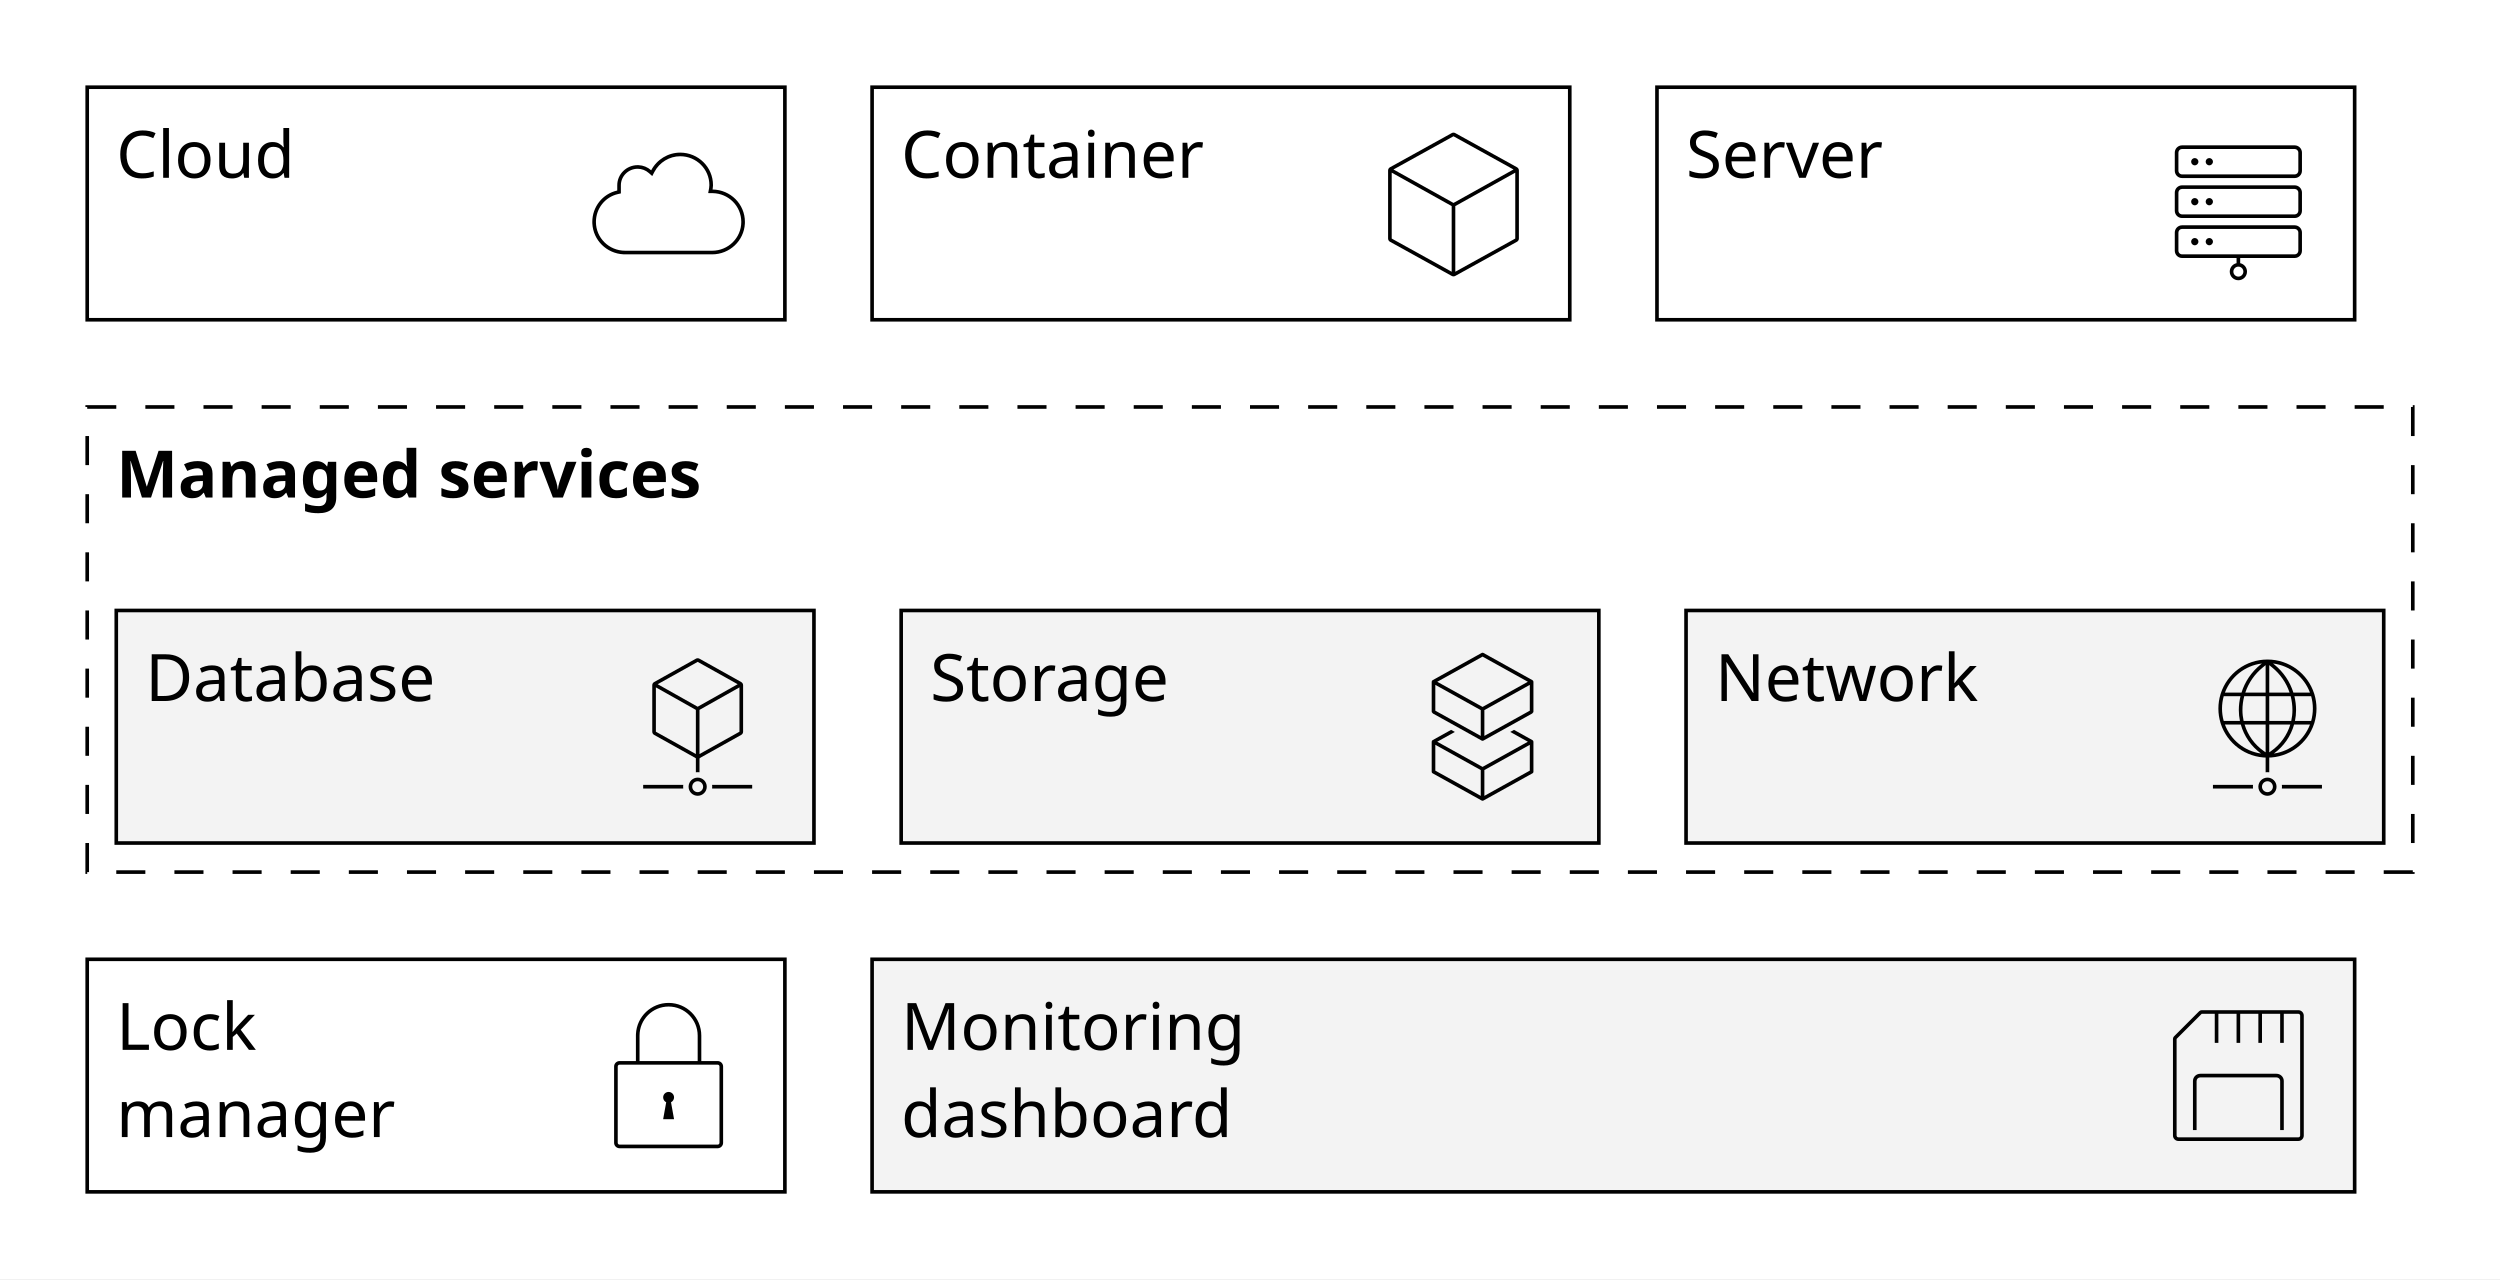
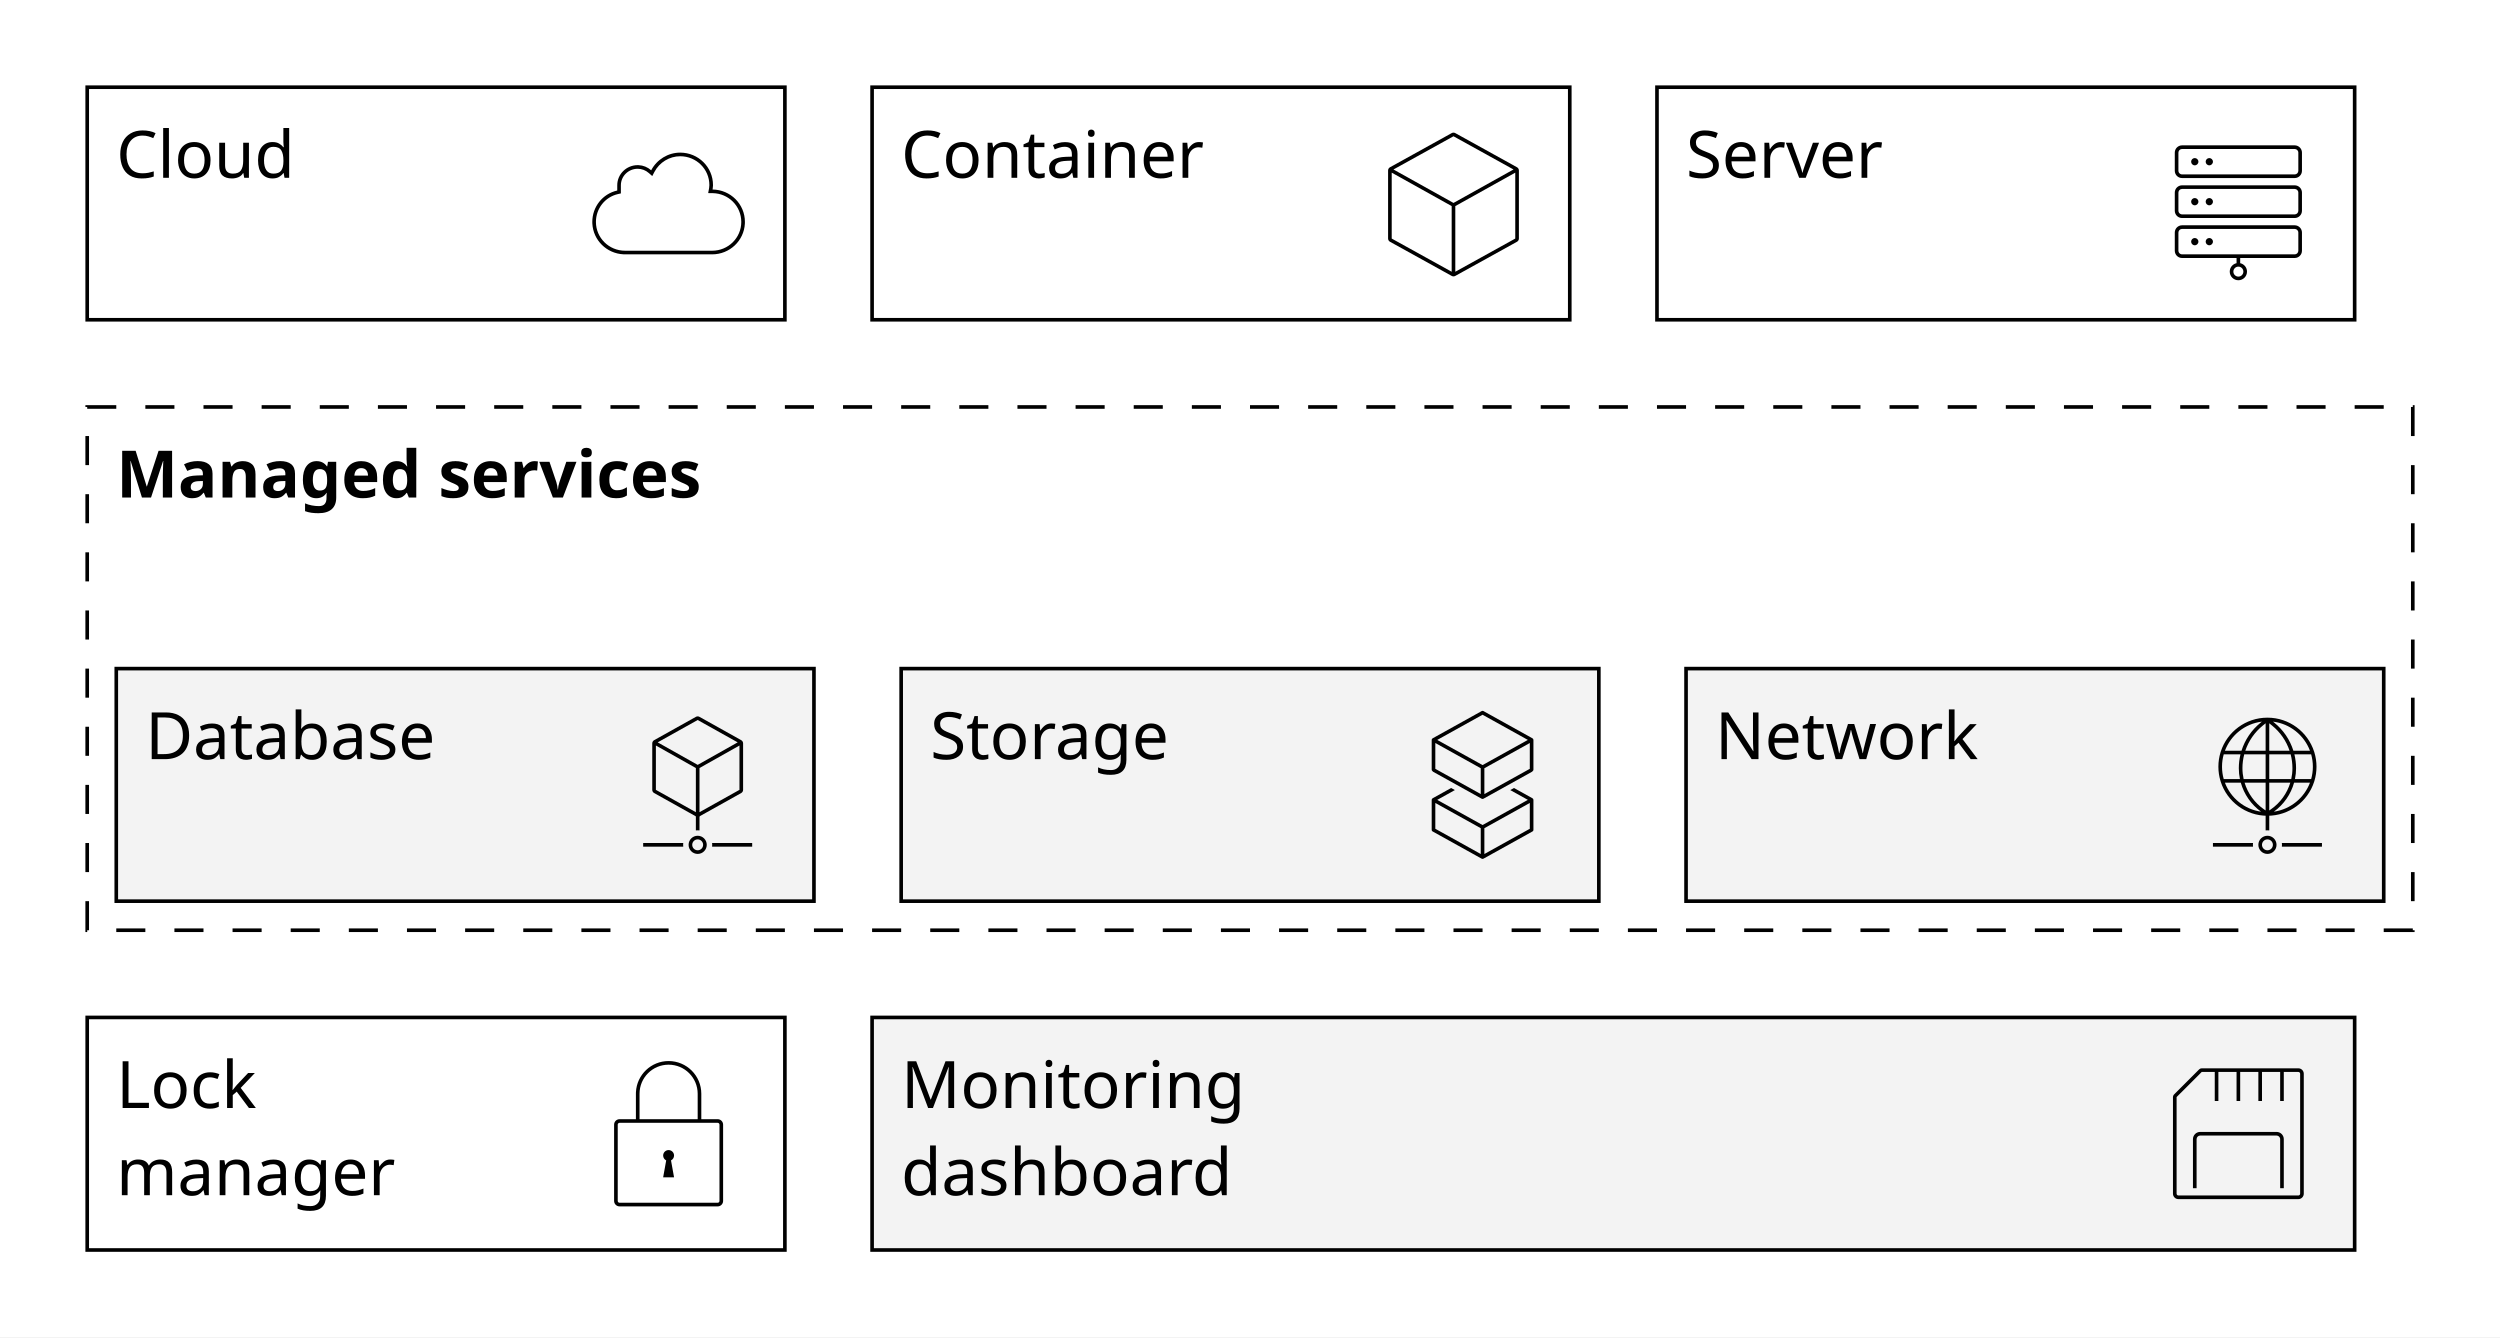
- <svg xmlns="http://www.w3.org/2000/svg" width="688" height="352" viewBox="0 0 688 352" xml:space="preserve">
-   <rect width="688" height="352" fill="#FFFFFF" />
+ <svg xmlns="http://www.w3.org/2000/svg" width="688" height="368" viewBox="0 0 688 368" xml:space="preserve">
+   <rect width="688" height="368" fill="#FFFFFF" />
  <g data-component-id="cloud">
    <rect x="24" y="24" width="192" height="64" fill="#FFFFFF" stroke="#000000" stroke-width="1" stroke-miterlimit="10" />
    <text font-family="Ubuntu Sans">
      <tspan x="32" y="48.92" font-size="18" font-weight="400" fill="#000000">Cloud</tspan>
    </text>
    <g class="dg-icon" transform="translate(160 32)">
      <path fill-rule="evenodd" clip-rule="evenodd" d="M27.186 10C32.196 10 36.217 14 36.217 18.923L36.211 19.143C36.187 19.652 36.094 20.147 36.093 20.154C41.041 20.216 45 24.154 45 29.077L44.988 29.536C44.748 34.246 40.822 38 35.969 38H12.031L11.565 37.988C6.928 37.757 3.245 34.094 3.012 29.536L3 29.077C3 24.954 5.784 21.352 9.866 20.429V18.984C9.866 15.908 12.402 13.446 15.495 13.446L15.749 13.452C17.017 13.51 18.22 13.996 19.206 14.861C20.753 11.908 23.845 10 27.186 10ZM27.186 11C24.224 11 21.469 12.695 20.092 15.325L19.502 16.452L18.547 15.613C17.674 14.847 16.608 14.446 15.495 14.446C12.935 14.446 10.866 16.479 10.866 18.984V21.227L10.087 21.403C6.472 22.221 4 25.409 4 29.077C4 33.438 7.564 37 12.031 37H35.969C40.436 37 44 33.438 44 29.077C44 24.713 40.493 21.208 36.08 21.153L34.888 21.139L35.11 19.967V19.965C35.111 19.962 35.112 19.956 35.113 19.948C35.116 19.933 35.121 19.91 35.126 19.88C35.136 19.819 35.149 19.73 35.163 19.626C35.191 19.411 35.217 19.151 35.217 18.923C35.217 14.562 31.653 11 27.186 11Z" fill="#000000" />
    </g>
  </g>
  <g data-component-id="container">
    <rect x="240" y="24" width="192" height="64" fill="#FFFFFF" stroke="#000000" stroke-width="1" stroke-miterlimit="10" />
    <text font-family="Ubuntu Sans">
      <tspan x="248" y="48.92" font-size="18" font-weight="400" fill="#000000">Container</tspan>
    </text>
    <g class="dg-icon" transform="translate(376 32)">
      <path fill-rule="evenodd" clip-rule="evenodd" d="M23.516 4.625C23.817 4.458 24.183 4.458 24.484 4.625L41.484 14.034C41.802 14.21 42 14.546 42 14.909V33.655C42 34.019 41.802 34.353 41.484 34.529L24.484 43.938C24.183 44.105 23.817 44.105 23.516 43.938L6.516 34.529C6.198 34.353 6 34.019 6 33.655V14.909C6 14.546 6.198 14.21 6.516 14.034L23.516 4.625ZM7 33.655L23.5 42.786V24.716L7 15.513V33.655ZM24.5 24.716V42.786L41 33.655V15.514L24.5 24.716ZM7.485 14.64L24 23.849L40.514 14.64L24 5.5L7.485 14.64Z" fill="#000000" />
    </g>
  </g>
  <g data-component-id="server">
    <rect x="456" y="24" width="192" height="64" fill="#FFFFFF" stroke="#000000" stroke-width="1" stroke-miterlimit="10" />
    <text font-family="Ubuntu Sans">
      <tspan x="464" y="48.92" font-size="18" font-weight="400" fill="#000000">Server</tspan>
    </text>
    <g class="dg-icon" transform="translate(592 32)">
      <path d="M39.5 30C40.605 30 41.5 30.895 41.5 32V37C41.5 38.105 40.605 39 39.5 39H24.5V40.428C25.572 40.657 26.375 41.61 26.375 42.75C26.375 44.062 25.312 45.125 24 45.125C22.688 45.125 21.625 44.062 21.625 42.75C21.625 41.61 22.428 40.657 23.5 40.428V39H8.5C7.395 39 6.5 38.105 6.5 37V32C6.5 30.895 7.395 30 8.5 30H39.5ZM24 41.375C23.241 41.375 22.625 41.991 22.625 42.75C22.625 43.509 23.241 44.125 24 44.125C24.759 44.125 25.375 43.509 25.375 42.75C25.375 41.991 24.759 41.375 24 41.375ZM8.5 31C7.948 31 7.5 31.448 7.5 32V37L7.505 37.102C7.553 37.573 7.927 37.947 8.397 37.995L8.5 38H39.5L39.602 37.995C40.107 37.944 40.5 37.518 40.5 37V32C40.5 31.448 40.052 31 39.5 31H8.5ZM12 33.501C12.552 33.501 13 33.949 13 34.501C13 35.053 12.552 35.501 12 35.501C11.448 35.501 11 35.053 11 34.501C11 33.949 11.448 33.501 12 33.501ZM39.5 19C40.605 19 41.5 19.895 41.5 21V26C41.5 27.105 40.605 28 39.5 28H8.5C7.395 28 6.5 27.105 6.5 26V21C6.5 19.895 7.395 19 8.5 19H39.5ZM8.5 20C7.948 20 7.5 20.448 7.5 21V26L7.505 26.102C7.553 26.573 7.927 26.947 8.397 26.995L8.5 27H39.5L39.602 26.995C40.107 26.944 40.5 26.518 40.5 26V21C40.5 20.448 40.052 20 39.5 20H8.5ZM12 22.501C12.552 22.501 13 22.949 13 23.501C13 24.053 12.552 24.501 12 24.501C11.448 24.501 11 24.053 11 23.501C11 22.949 11.448 22.501 12 22.501ZM39.5 8C40.605 8 41.5 8.895 41.5 10V15C41.5 16.105 40.605 17 39.5 17H8.5C7.395 17 6.5 16.105 6.5 15V10C6.5 8.895 7.395 8 8.5 8H39.5ZM8.5 9C7.948 9 7.5 9.448 7.5 10V15L7.505 15.102C7.553 15.573 7.927 15.947 8.397 15.995L8.5 16H39.5L39.602 15.995C40.107 15.944 40.5 15.518 40.5 15V10C40.5 9.448 40.052 9 39.5 9H8.5ZM12 11.501C12.552 11.501 13 11.949 13 12.501C13 13.053 12.552 13.501 12 13.501C11.448 13.501 11 13.053 11 12.501C11 11.949 11.448 11.501 12 11.501Z" fill="#000000" />
      <circle cx="16" cy="12.501" r="1" fill="#000000" />
      <circle cx="16" cy="23.501" r="1" fill="#000000" />
      <circle cx="16" cy="34.501" r="1" fill="#000000" />
    </g>
  </g>
  <g data-component-id="services">
-     <rect x="24" y="112" width="640" height="128" fill="#FFFFFF" stroke="#000000" stroke-width="1" stroke-miterlimit="10" stroke-dasharray="8 8" />
+     <rect x="24" y="112" width="640" height="144" fill="#FFFFFF" stroke="#000000" stroke-width="1" stroke-miterlimit="10" stroke-dasharray="8 8" />
    <text font-family="Ubuntu Sans">
      <tspan x="32" y="136.92" font-size="18" font-weight="700" fill="#000000">Managed services</tspan>
    </text>
  </g>
  <g data-component-id="_auto_services_1">
-     <rect x="32" y="168" width="192" height="64" fill="#F3F3F3" stroke="#000000" stroke-width="1" stroke-miterlimit="10" />
+     <rect x="32" y="184" width="192" height="64" fill="#F3F3F3" stroke="#000000" stroke-width="1" stroke-miterlimit="10" />
    <text font-family="Ubuntu Sans">
-       <tspan x="40" y="192.92" font-size="18" font-weight="400" fill="#000000">Database</tspan>
+       <tspan x="40" y="208.92" font-size="18" font-weight="400" fill="#000000">Database</tspan>
    </text>
-     <g class="dg-icon" transform="translate(168 176)">
+     <g class="dg-icon" transform="translate(168 192)">
      <path fill-rule="evenodd" clip-rule="evenodd" d="M35.988 11.699C36.304 11.876 36.5 12.21 36.5 12.572V25.369C36.5 25.732 36.304 26.066 35.988 26.242L24 32.941L12.012 26.242C11.696 26.066 11.5 25.732 11.5 25.369V12.572C11.5 12.21 11.696 11.876 12.012 11.699L23.512 5.273C23.815 5.103 24.185 5.103 24.488 5.273L35.988 11.699ZM12.5 25.368L23.5 31.515V19.361L12.5 13.166V25.368ZM24.5 19.361V31.515L35.5 25.368V13.167L24.5 19.361ZM12.992 12.297L24 18.494L35.007 12.297L24 6.146L12.992 12.297Z" fill="#000000" />
      <path d="M20.032 40C20.012 40.164 20 40.331 20 40.5C20 40.669 20.012 40.836 20.032 41H9V40H20.032Z" fill="#000000" />
      <path d="M39 40V41H27.968C27.988 40.836 28 40.669 28 40.5C28 40.331 27.988 40.164 27.968 40H39Z" fill="#000000" />
      <path d="M24.5 36.531C24.336 36.511 24.169 36.5 24 36.5C23.831 36.5 23.664 36.511 23.5 36.531V32H24.5V36.531Z" fill="#000000" />
      <path fill-rule="evenodd" clip-rule="evenodd" d="M24 38C25.381 38 26.5 39.119 26.5 40.5C26.5 41.881 25.381 43 24 43C22.619 43 21.5 41.881 21.5 40.5C21.5 39.119 22.619 38 24 38ZM24 39C23.172 39 22.5 39.672 22.5 40.5C22.5 41.328 23.172 42 24 42C24.828 42 25.5 41.328 25.5 40.5C25.5 39.672 24.828 39 24 39Z" fill="#000000" />
    </g>
  </g>
  <g data-component-id="_auto_services_2">
-     <rect x="248" y="168" width="192" height="64" fill="#F3F3F3" stroke="#000000" stroke-width="1" stroke-miterlimit="10" />
+     <rect x="248" y="184" width="192" height="64" fill="#F3F3F3" stroke="#000000" stroke-width="1" stroke-miterlimit="10" />
    <text font-family="Ubuntu Sans">
-       <tspan x="256" y="192.92" font-size="18" font-weight="400" fill="#000000">Storage</tspan>
+       <tspan x="256" y="208.92" font-size="18" font-weight="400" fill="#000000">Storage</tspan>
    </text>
-     <g class="dg-icon" transform="translate(384 176)">
+     <g class="dg-icon" transform="translate(384 192)">
      <path fill-rule="evenodd" clip-rule="evenodd" d="M37.743 27.688C37.902 27.776 38 27.944 38 28.125C38 28.139 37.997 28.154 37.996 28.168C37.997 28.179 38 28.189 38 28.2V36.379C38 36.586 37.874 36.764 37.694 36.84L24.243 44.312C24.092 44.396 23.908 44.396 23.757 44.312L10.306 36.84C10.126 36.764 10 36.586 10 36.379V28.2C10 28.189 10.002 28.179 10.003 28.168C10.002 28.154 10 28.139 10 28.125C10 27.944 10.098 27.776 10.257 27.688L15.35 24.857L16.38 25.43L11.529 28.124L24 35.052L36.47 28.124L31.619 25.43L32.649 24.857L37.743 27.688ZM11 36.08L23.5 43.023V35.918L11 28.974V36.08ZM24.5 35.918V43.023L37 36.08V28.974L24.5 35.918Z" fill="#000000" />
      <path fill-rule="evenodd" clip-rule="evenodd" d="M23.815 3.66C23.954 3.605 24.111 3.614 24.243 3.687L37.743 11.188C37.902 11.276 38 11.444 38 11.625C38 11.639 37.997 11.654 37.996 11.668C37.997 11.679 38 11.689 38 11.7V19.8C38 20.001 37.88 20.173 37.709 20.252L37.743 20.312L24.243 27.812C24.092 27.896 23.908 27.896 23.757 27.812L10.257 20.312L10.29 20.252C10.119 20.172 10 20.001 10 19.8V11.7C10 11.689 10.002 11.679 10.003 11.668C10.002 11.654 10 11.639 10 11.625C10 11.444 10.098 11.276 10.257 11.188L23.757 3.687L23.815 3.66ZM11 19.58L23.5 26.523V19.5C23.5 19.474 23.503 19.449 23.507 19.424L11 12.475V19.58ZM24.492 19.424C24.496 19.449 24.5 19.474 24.5 19.5V26.523L37 19.58V12.475L24.492 19.424ZM11.53 11.625L24 18.552L36.469 11.625L24 4.697L11.53 11.625Z" fill="#000000" />
    </g>
  </g>
  <g data-component-id="_auto_services_3">
-     <rect x="464" y="168" width="192" height="64" fill="#F3F3F3" stroke="#000000" stroke-width="1" stroke-miterlimit="10" />
+     <rect x="464" y="184" width="192" height="64" fill="#F3F3F3" stroke="#000000" stroke-width="1" stroke-miterlimit="10" />
    <text font-family="Ubuntu Sans">
-       <tspan x="472" y="192.92" font-size="18" font-weight="400" fill="#000000">Network</tspan>
+       <tspan x="472" y="208.92" font-size="18" font-weight="400" fill="#000000">Network</tspan>
    </text>
-     <g class="dg-icon" transform="translate(600 176)">
+     <g class="dg-icon" transform="translate(600 192)">
      <path d="M20.032 40C20.012 40.164 20 40.331 20 40.5C20 40.669 20.012 40.836 20.032 41H9V40H20.032Z" fill="#000000" />
      <path d="M39 40V41H27.968C27.988 40.836 28 40.669 28 40.5C28 40.331 27.988 40.164 27.968 40H39Z" fill="#000000" />
      <path d="M24.5 36.531C24.336 36.511 24.169 36.5 24 36.5C23.831 36.5 23.664 36.511 23.5 36.531V32H24.5V36.531Z" fill="#000000" />
      <path fill-rule="evenodd" clip-rule="evenodd" d="M24 38C25.381 38 26.5 39.119 26.5 40.5C26.5 41.881 25.381 43 24 43C22.619 43 21.5 41.881 21.5 40.5C21.5 39.119 22.619 38 24 38ZM24 39C23.172 39 22.5 39.672 22.5 40.5C22.5 41.328 23.172 42 24 42C24.828 42 25.5 41.328 25.5 40.5C25.5 39.672 24.828 39 24 39Z" fill="#000000" />
      <path fill-rule="evenodd" clip-rule="evenodd" d="M24 5.5C30.002 5.5 35.088 9.417 36.844 14.834C36.889 14.905 36.916 14.986 36.92 15.075C37.297 16.317 37.5 17.635 37.5 19C37.5 20.365 37.297 21.683 36.92 22.925C36.916 23.013 36.888 23.095 36.844 23.165C35.088 28.582 30.002 32.5 24 32.5C17.998 32.5 12.911 28.583 11.155 23.165C11.111 23.095 11.085 23.015 11.08 22.928C10.703 21.685 10.5 20.366 10.5 19C10.5 17.634 10.703 16.314 11.08 15.071C11.085 14.984 11.111 14.903 11.155 14.834C12.911 9.417 17.998 5.5 24 5.5ZM12.299 23.399C13.88 27.602 17.657 30.728 22.233 31.375C19.502 29.4 17.559 26.576 16.669 23.399H12.299ZM31.331 23.399C30.441 26.576 28.498 29.4 25.766 31.375C30.343 30.728 34.12 27.602 35.701 23.399H31.331ZM17.711 23.399C18.597 26.328 20.447 28.919 23.021 30.711L23.499 31.043V23.399H17.711ZM24.499 31.043L24.977 30.711C27.552 28.919 29.402 26.329 30.288 23.399H24.499V31.043ZM31.418 15.6C31.72 16.838 31.878 18.118 31.878 19.418C31.878 20.43 31.773 21.428 31.572 22.399H36.031C36.336 21.319 36.5 20.178 36.5 19C36.5 17.821 36.336 16.681 36.031 15.6H31.418ZM24.499 22.399H30.551C30.766 21.43 30.878 20.431 30.878 19.418C30.878 18.116 30.71 16.834 30.388 15.6H24.499V22.399ZM17.613 15.6C17.291 16.834 17.121 18.116 17.121 19.418C17.121 20.431 17.234 21.43 17.449 22.399H23.499V15.6H17.613ZM11.969 15.6C11.664 16.681 11.5 17.821 11.5 19C11.5 20.178 11.664 21.319 11.969 22.399H16.428C16.227 21.428 16.121 20.43 16.121 19.418C16.121 18.118 16.28 16.838 16.582 15.6H11.969ZM25.9 6.895C28.396 8.913 30.201 11.605 31.14 14.6H35.701C34.093 10.325 30.211 7.163 25.527 6.593L25.9 6.895ZM24.499 14.6H30.088C29.183 11.911 27.528 9.498 25.271 7.673L24.499 7.047V14.6ZM22.727 7.673C20.47 9.498 18.816 11.911 17.911 14.6H23.499V7.047L22.727 7.673ZM22.47 6.593C17.788 7.164 13.907 10.325 12.299 14.6H16.859C17.798 11.605 19.603 8.913 22.098 6.895L22.47 6.593Z" fill="#000000" />
    </g>
  </g>
  <g data-component-id="lockman">
-     <rect x="24" y="264" width="192" height="64" fill="#FFFFFF" stroke="#000000" stroke-width="1" stroke-miterlimit="10" />
+     <rect x="24" y="280" width="192" height="64" fill="#FFFFFF" stroke="#000000" stroke-width="1" stroke-miterlimit="10" />
    <text font-family="Ubuntu Sans">
-       <tspan x="32" y="288.92" font-size="18" font-weight="400" fill="#000000">Lock</tspan>
-       <tspan x="32" y="312.92" font-size="18" font-weight="400" fill="#000000">manager</tspan>
+       <tspan x="32" y="304.92" font-size="18" font-weight="400" fill="#000000">Lock</tspan>
+       <tspan x="32" y="328.92" font-size="18" font-weight="400" fill="#000000">manager</tspan>
    </text>
-     <g class="dg-icon" transform="translate(160 272)">
+     <g class="dg-icon" transform="translate(160 288)">
      <path d="M24 28.5C24.828 28.5 25.5 29.172 25.5 30C25.5 30.591 25.157 31.099 24.661 31.344L25.5 36H22.5L23.338 31.344C22.842 31.099 22.5 30.59 22.5 30C22.5 29.172 23.172 28.5 24 28.5Z" fill="#000000" />
      <path fill-rule="evenodd" clip-rule="evenodd" d="M24 4C28.971 4 33 8.029 33 13V20H37.5L37.653 20.008C38.41 20.085 39 20.723 39 21.5V42.5C39 43.277 38.41 43.915 37.653 43.992L37.5 44H10.5C9.672 44 9 43.328 9 42.5V21.5C9 20.672 9.672 20 10.5 20H15V13L15.012 12.537C15.253 7.782 19.185 4 24 4ZM10.5 21C10.224 21 10 21.224 10 21.5V42.5C10 42.776 10.224 43 10.5 43H37.5C37.776 43 38 42.776 38 42.5V21.5C38 21.224 37.776 21 37.5 21H10.5ZM24 5C19.582 5 16 8.582 16 13V20H32V13C32 8.582 28.418 5 24 5Z" fill="#000000" />
    </g>
  </g>
  <g data-component-id="monitor">
-     <rect x="240" y="264" width="408" height="64" fill="#F3F3F3" stroke="#000000" stroke-width="1" stroke-miterlimit="10" />
+     <rect x="240" y="280" width="408" height="64" fill="#F3F3F3" stroke="#000000" stroke-width="1" stroke-miterlimit="10" />
    <text font-family="Ubuntu Sans">
-       <tspan x="248" y="288.92" font-size="18" font-weight="400" fill="#000000">Monitoring</tspan>
-       <tspan x="248" y="312.92" font-size="18" font-weight="400" fill="#000000">dashboard</tspan>
+       <tspan x="248" y="304.92" font-size="18" font-weight="400" fill="#000000">Monitoring</tspan>
+       <tspan x="248" y="328.92" font-size="18" font-weight="400" fill="#000000">dashboard</tspan>
    </text>
-     <g class="dg-icon" transform="translate(592 272)">
+     <g class="dg-icon" transform="translate(592 288)">
      <path d="M34.5 23.5C35.605 23.5 36.5 24.395 36.5 25.5V39H35.5V25.5C35.5 24.948 35.052 24.5 34.5 24.5H13.5C12.948 24.5 12.5 24.948 12.5 25.5V39H11.5V25.5C11.5 24.395 12.395 23.5 13.5 23.5H34.5Z" fill="#000000" />
      <path fill-rule="evenodd" clip-rule="evenodd" d="M40.5 6C41.328 6 42 6.672 42 7.5V40.5C42 41.328 41.328 42 40.5 42H7.5C6.672 42 6 41.328 6 40.5V13.914C6 13.682 6.081 13.458 6.227 13.28L6.293 13.207L13.207 6.293C13.395 6.105 13.649 6 13.914 6H40.5ZM7 13.914V40.5C7 40.776 7.224 41 7.5 41H40.5C40.776 41 41 40.776 41 40.5V7.5C41 7.224 40.776 7 40.5 7H36.5V15H35.5V7H30.5V15H29.5V7H24.5V15H23.5V7H18.5V15H17.5V7H13.914L7 13.914Z" fill="#000000" />
    </g>
  </g>
</svg>
